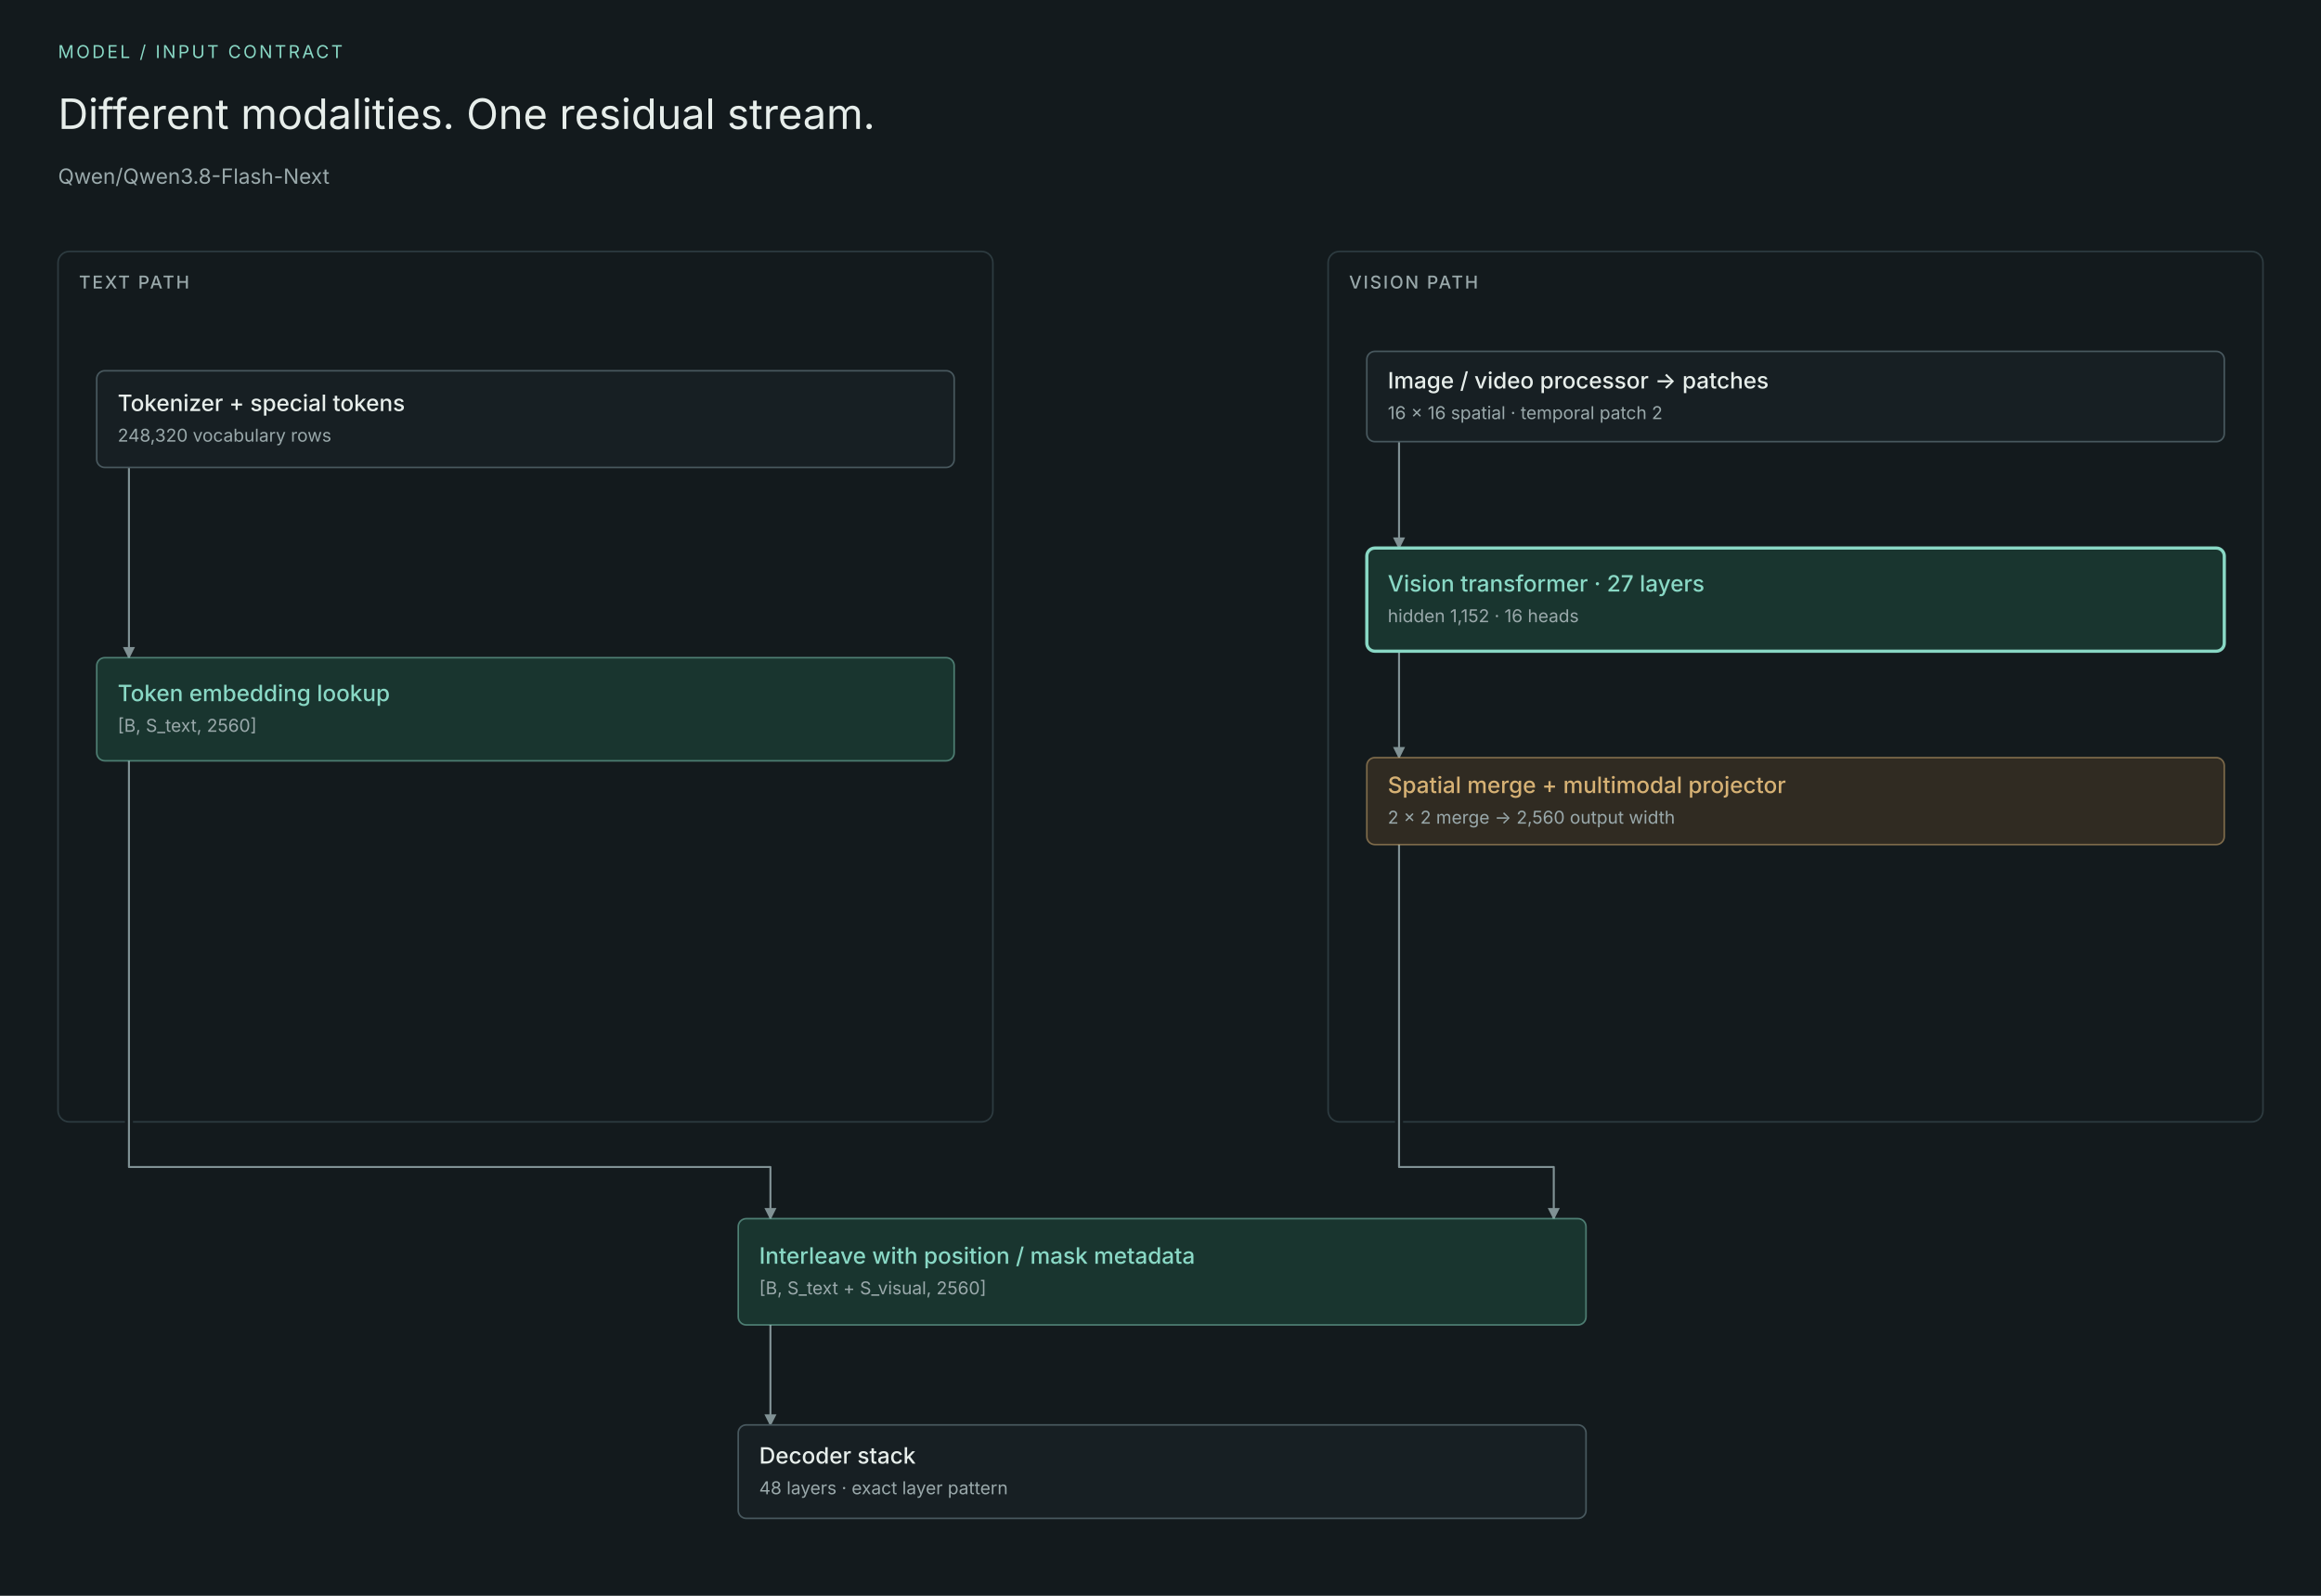
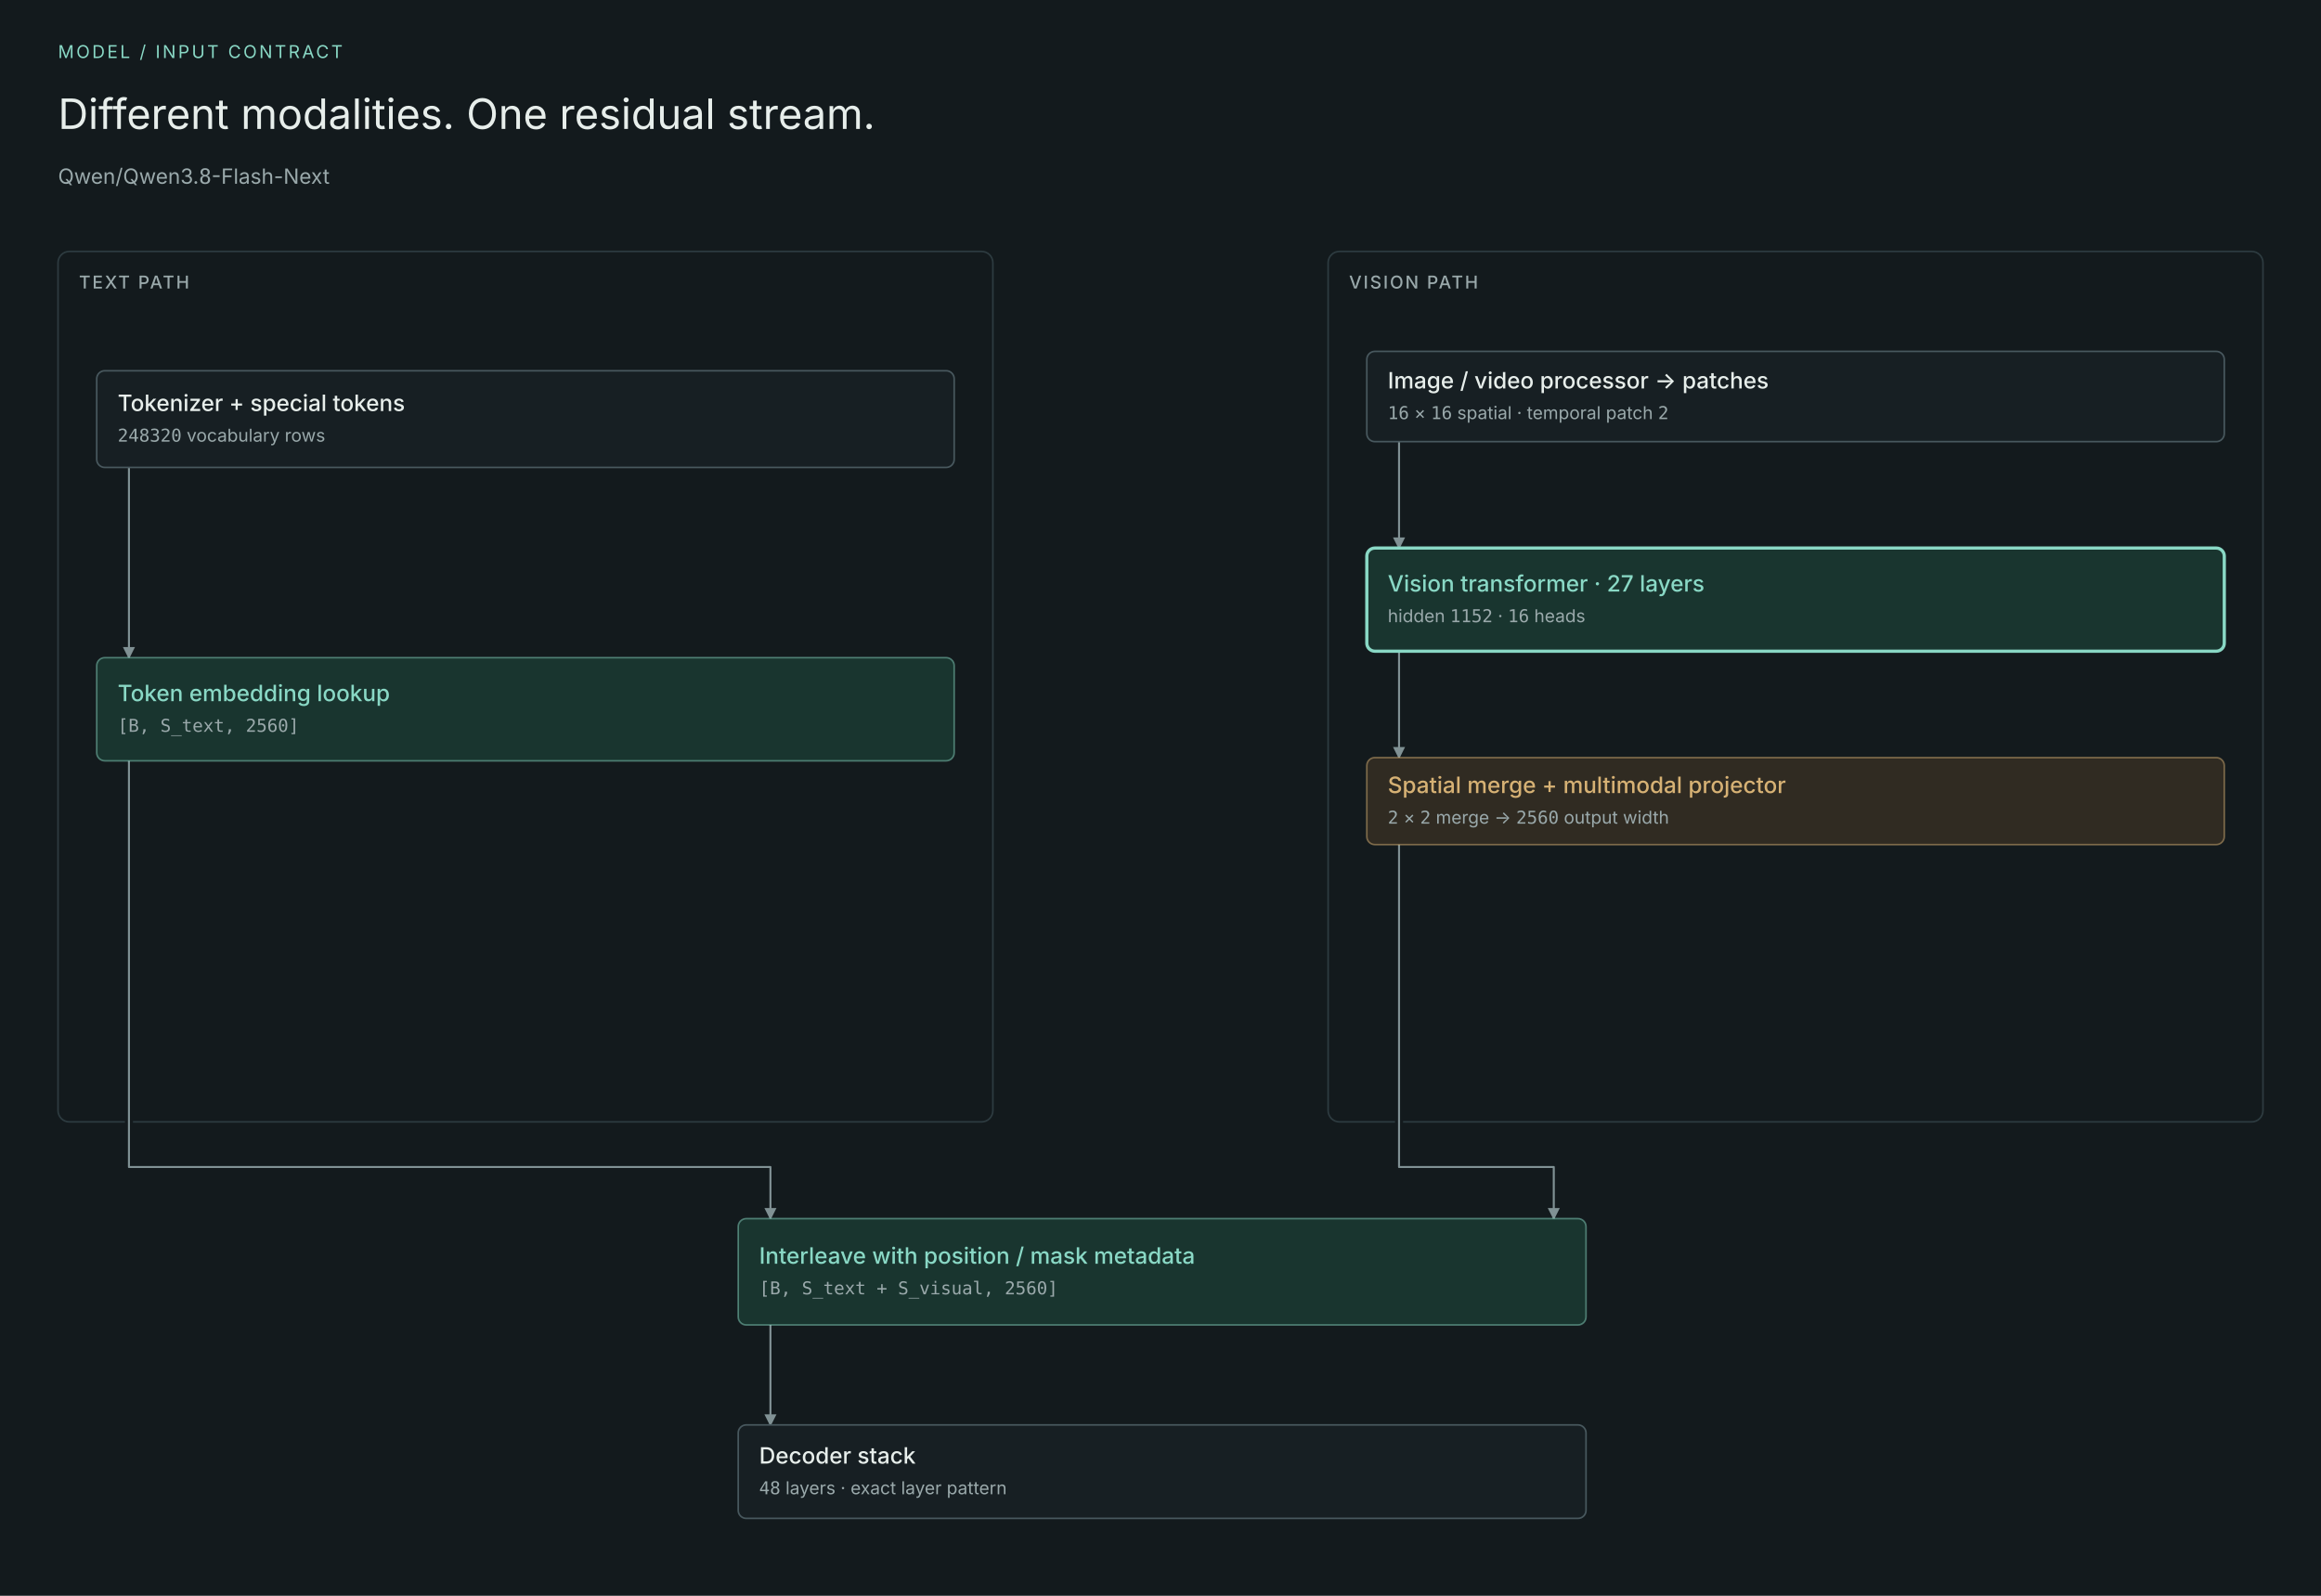
<svg xmlns="http://www.w3.org/2000/svg" class="schematic" id="schematic" viewBox="0 0 1440 990" role="group" aria-label="Qwen3.8 · Flash-Next Architecture schematic" style="fill:rgb(0, 0, 0);fill-opacity:1;stroke:none;stroke-width:1px;stroke-opacity:1;stroke-dasharray:none;stroke-linecap:butt;stroke-linejoin:miter;font-family:Inter, -apple-system, &quot;system-ui&quot;, &quot;Segoe UI&quot;, Arial, sans-serif;font-size:14px;font-weight:400;letter-spacing:normal;text-anchor:start;opacity:1" width="1440" height="990">
  <defs style="fill:rgb(0, 0, 0);fill-opacity:1;stroke:none;stroke-width:1px;stroke-opacity:1;stroke-dasharray:none;stroke-linecap:butt;stroke-linejoin:miter;font-family:Inter, -apple-system, &quot;system-ui&quot;, &quot;Segoe UI&quot;, Arial, sans-serif;font-size:14px;font-weight:400;letter-spacing:normal;text-anchor:start;opacity:1">
    <marker id="arrow-flow" viewBox="0 0 8 8" refX="7" refY="4" markerWidth="6" markerHeight="6" orient="auto-start-reverse" style="fill:rgb(0, 0, 0);fill-opacity:1;stroke:none;stroke-width:1px;stroke-opacity:1;stroke-dasharray:none;stroke-linecap:butt;stroke-linejoin:miter;font-family:Inter, -apple-system, &quot;system-ui&quot;, &quot;Segoe UI&quot;, Arial, sans-serif;font-size:14px;font-weight:400;letter-spacing:normal;text-anchor:start;opacity:1">
      <path d="M 0 0 L 8 4 L 0 8 Z" style="fill:rgb(128, 145, 148);fill-opacity:1;stroke:none;stroke-width:1px;stroke-opacity:1;stroke-dasharray:none;stroke-linecap:butt;stroke-linejoin:miter;font-family:Inter, -apple-system, &quot;system-ui&quot;, &quot;Segoe UI&quot;, Arial, sans-serif;font-size:14px;font-weight:400;letter-spacing:normal;text-anchor:start;opacity:1" />
    </marker>
    <marker id="arrow-state" viewBox="0 0 8 8" refX="7" refY="4" markerWidth="6" markerHeight="6" orient="auto-start-reverse" style="fill:rgb(0, 0, 0);fill-opacity:1;stroke:none;stroke-width:1px;stroke-opacity:1;stroke-dasharray:none;stroke-linecap:butt;stroke-linejoin:miter;font-family:Inter, -apple-system, &quot;system-ui&quot;, &quot;Segoe UI&quot;, Arial, sans-serif;font-size:14px;font-weight:400;letter-spacing:normal;text-anchor:start;opacity:1">
      <path d="M 0 0 L 8 4 L 0 8 Z" style="fill:rgb(214, 177, 116);fill-opacity:1;stroke:none;stroke-width:1px;stroke-opacity:1;stroke-dasharray:none;stroke-linecap:butt;stroke-linejoin:miter;font-family:Inter, -apple-system, &quot;system-ui&quot;, &quot;Segoe UI&quot;, Arial, sans-serif;font-size:14px;font-weight:400;letter-spacing:normal;text-anchor:start;opacity:1" />
    </marker>
    <marker id="arrow-residual" viewBox="0 0 8 8" refX="7" refY="4" markerWidth="6" markerHeight="6" orient="auto-start-reverse" style="fill:rgb(0, 0, 0);fill-opacity:1;stroke:none;stroke-width:1px;stroke-opacity:1;stroke-dasharray:none;stroke-linecap:butt;stroke-linejoin:miter;font-family:Inter, -apple-system, &quot;system-ui&quot;, &quot;Segoe UI&quot;, Arial, sans-serif;font-size:14px;font-weight:400;letter-spacing:normal;text-anchor:start;opacity:1">
      <path d="M 0 0 L 8 4 L 0 8 Z" style="fill:rgb(128, 145, 148);fill-opacity:1;stroke:none;stroke-width:1px;stroke-opacity:1;stroke-dasharray:none;stroke-linecap:butt;stroke-linejoin:miter;font-family:Inter, -apple-system, &quot;system-ui&quot;, &quot;Segoe UI&quot;, Arial, sans-serif;font-size:14px;font-weight:400;letter-spacing:normal;text-anchor:start;opacity:1" />
    </marker>
    <marker id="arrow-comm" viewBox="0 0 8 8" refX="7" refY="4" markerWidth="6" markerHeight="6" orient="auto-start-reverse" style="fill:rgb(0, 0, 0);fill-opacity:1;stroke:none;stroke-width:1px;stroke-opacity:1;stroke-dasharray:none;stroke-linecap:butt;stroke-linejoin:miter;font-family:Inter, -apple-system, &quot;system-ui&quot;, &quot;Segoe UI&quot;, Arial, sans-serif;font-size:14px;font-weight:400;letter-spacing:normal;text-anchor:start;opacity:1">
      <path d="M 0 0 L 8 4 L 0 8 Z" style="fill:rgb(183, 167, 228);fill-opacity:1;stroke:none;stroke-width:1px;stroke-opacity:1;stroke-dasharray:none;stroke-linecap:butt;stroke-linejoin:miter;font-family:Inter, -apple-system, &quot;system-ui&quot;, &quot;Segoe UI&quot;, Arial, sans-serif;font-size:14px;font-weight:400;letter-spacing:normal;text-anchor:start;opacity:1" />
    </marker>
    <marker id="arrow-control" viewBox="0 0 8 8" refX="7" refY="4" markerWidth="6" markerHeight="6" orient="auto-start-reverse" style="fill:rgb(0, 0, 0);fill-opacity:1;stroke:none;stroke-width:1px;stroke-opacity:1;stroke-dasharray:none;stroke-linecap:butt;stroke-linejoin:miter;font-family:Inter, -apple-system, &quot;system-ui&quot;, &quot;Segoe UI&quot;, Arial, sans-serif;font-size:14px;font-weight:400;letter-spacing:normal;text-anchor:start;opacity:1">
      <path d="M 0 0 L 8 4 L 0 8 Z" style="fill:rgb(128, 145, 148);fill-opacity:1;stroke:none;stroke-width:1px;stroke-opacity:1;stroke-dasharray:none;stroke-linecap:butt;stroke-linejoin:miter;font-family:Inter, -apple-system, &quot;system-ui&quot;, &quot;Segoe UI&quot;, Arial, sans-serif;font-size:14px;font-weight:400;letter-spacing:normal;text-anchor:start;opacity:1" />
    </marker>
    <marker id="arrow-delay" viewBox="0 0 8 8" refX="7" refY="4" markerWidth="6" markerHeight="6" orient="auto-start-reverse" style="fill:rgb(0, 0, 0);fill-opacity:1;stroke:none;stroke-width:1px;stroke-opacity:1;stroke-dasharray:none;stroke-linecap:butt;stroke-linejoin:miter;font-family:Inter, -apple-system, &quot;system-ui&quot;, &quot;Segoe UI&quot;, Arial, sans-serif;font-size:14px;font-weight:400;letter-spacing:normal;text-anchor:start;opacity:1">
      <path d="M 0 0 L 8 4 L 0 8 Z" style="fill:rgb(214, 177, 116);fill-opacity:1;stroke:none;stroke-width:1px;stroke-opacity:1;stroke-dasharray:none;stroke-linecap:butt;stroke-linejoin:miter;font-family:Inter, -apple-system, &quot;system-ui&quot;, &quot;Segoe UI&quot;, Arial, sans-serif;font-size:14px;font-weight:400;letter-spacing:normal;text-anchor:start;opacity:1" />
    </marker>
    <marker id="arrow-host" viewBox="0 0 8 8" refX="7" refY="4" markerWidth="6" markerHeight="6" orient="auto-start-reverse" style="fill:rgb(0, 0, 0);fill-opacity:1;stroke:none;stroke-width:1px;stroke-opacity:1;stroke-dasharray:none;stroke-linecap:butt;stroke-linejoin:miter;font-family:Inter, -apple-system, &quot;system-ui&quot;, &quot;Segoe UI&quot;, Arial, sans-serif;font-size:14px;font-weight:400;letter-spacing:normal;text-anchor:start;opacity:1">
      <path d="M 0 0 L 8 4 L 0 8 Z" style="fill:rgb(128, 145, 148);fill-opacity:1;stroke:none;stroke-width:1px;stroke-opacity:1;stroke-dasharray:none;stroke-linecap:butt;stroke-linejoin:miter;font-family:Inter, -apple-system, &quot;system-ui&quot;, &quot;Segoe UI&quot;, Arial, sans-serif;font-size:14px;font-weight:400;letter-spacing:normal;text-anchor:start;opacity:1" />
    </marker>
    <marker id="arrow-nvlink" viewBox="0 0 8 8" refX="7" refY="4" markerWidth="6" markerHeight="6" orient="auto-start-reverse" style="fill:rgb(0, 0, 0);fill-opacity:1;stroke:none;stroke-width:1px;stroke-opacity:1;stroke-dasharray:none;stroke-linecap:butt;stroke-linejoin:miter;font-family:Inter, -apple-system, &quot;system-ui&quot;, &quot;Segoe UI&quot;, Arial, sans-serif;font-size:14px;font-weight:400;letter-spacing:normal;text-anchor:start;opacity:1">
      <path d="M 0 0 L 8 4 L 0 8 Z" style="fill:rgb(128, 145, 148);fill-opacity:1;stroke:none;stroke-width:1px;stroke-opacity:1;stroke-dasharray:none;stroke-linecap:butt;stroke-linejoin:miter;font-family:Inter, -apple-system, &quot;system-ui&quot;, &quot;Segoe UI&quot;, Arial, sans-serif;font-size:14px;font-weight:400;letter-spacing:normal;text-anchor:start;opacity:1" />
    </marker>
    <marker id="arrow-inactive" viewBox="0 0 8 8" refX="7" refY="4" markerWidth="6" markerHeight="6" orient="auto-start-reverse" style="fill:rgb(0, 0, 0);fill-opacity:1;stroke:none;stroke-width:1px;stroke-opacity:1;stroke-dasharray:none;stroke-linecap:butt;stroke-linejoin:miter;font-family:Inter, -apple-system, &quot;system-ui&quot;, &quot;Segoe UI&quot;, Arial, sans-serif;font-size:14px;font-weight:400;letter-spacing:normal;text-anchor:start;opacity:1">
      <path d="M 0 0 L 8 4 L 0 8 Z" style="fill:rgb(128, 145, 148);fill-opacity:1;stroke:none;stroke-width:1px;stroke-opacity:1;stroke-dasharray:none;stroke-linecap:butt;stroke-linejoin:miter;font-family:Inter, -apple-system, &quot;system-ui&quot;, &quot;Segoe UI&quot;, Arial, sans-serif;font-size:14px;font-weight:400;letter-spacing:normal;text-anchor:start;opacity:1" />
    </marker>
  </defs>
  <rect class="canvas-bg" width="1440" height="990" style="fill:rgb(19, 26, 29);fill-opacity:1;stroke:none;stroke-width:1px;stroke-opacity:1;stroke-dasharray:none;stroke-linecap:butt;stroke-linejoin:miter;font-family:Inter, -apple-system, &quot;system-ui&quot;, &quot;Segoe UI&quot;, Arial, sans-serif;font-size:14px;font-weight:400;letter-spacing:normal;text-anchor:start;opacity:1" />
  <g class="diagram-group" data-group="text-input-region" style="fill:rgb(0, 0, 0);fill-opacity:1;stroke:none;stroke-width:1px;stroke-opacity:1;stroke-dasharray:none;stroke-linecap:butt;stroke-linejoin:miter;font-family:Inter, -apple-system, &quot;system-ui&quot;, &quot;Segoe UI&quot;, Arial, sans-serif;font-size:14px;font-weight:400;letter-spacing:normal;text-anchor:start;opacity:1">
    <rect class="group-box" x="36" y="156" width="580" height="540" rx="7" style="fill:none;fill-opacity:1;stroke:rgb(45, 59, 64);stroke-width:1px;stroke-opacity:1;stroke-dasharray:none;stroke-linecap:butt;stroke-linejoin:miter;font-family:Inter, -apple-system, &quot;system-ui&quot;, &quot;Segoe UI&quot;, Arial, sans-serif;font-size:14px;font-weight:400;letter-spacing:normal;text-anchor:start;opacity:1" />
    <text class="group-title" x="49" y="179" style="fill:rgb(154, 169, 171);fill-opacity:1;stroke:none;stroke-width:1px;stroke-opacity:1;stroke-dasharray:none;stroke-linecap:butt;stroke-linejoin:miter;font-family:Inter, -apple-system, &quot;system-ui&quot;, &quot;Segoe UI&quot;, Arial, sans-serif;font-size:11px;font-weight:500;letter-spacing:1.1px;text-anchor:start;opacity:1">TEXT PATH</text>
  </g>
  <g class="diagram-group" data-group="vision-input-region" style="fill:rgb(0, 0, 0);fill-opacity:1;stroke:none;stroke-width:1px;stroke-opacity:1;stroke-dasharray:none;stroke-linecap:butt;stroke-linejoin:miter;font-family:Inter, -apple-system, &quot;system-ui&quot;, &quot;Segoe UI&quot;, Arial, sans-serif;font-size:14px;font-weight:400;letter-spacing:normal;text-anchor:start;opacity:1">
    <rect class="group-box" x="824" y="156" width="580" height="540" rx="7" style="fill:none;fill-opacity:1;stroke:rgb(45, 59, 64);stroke-width:1px;stroke-opacity:1;stroke-dasharray:none;stroke-linecap:butt;stroke-linejoin:miter;font-family:Inter, -apple-system, &quot;system-ui&quot;, &quot;Segoe UI&quot;, Arial, sans-serif;font-size:14px;font-weight:400;letter-spacing:normal;text-anchor:start;opacity:1" />
    <text class="group-title" x="837" y="179" style="fill:rgb(154, 169, 171);fill-opacity:1;stroke:none;stroke-width:1px;stroke-opacity:1;stroke-dasharray:none;stroke-linecap:butt;stroke-linejoin:miter;font-family:Inter, -apple-system, &quot;system-ui&quot;, &quot;Segoe UI&quot;, Arial, sans-serif;font-size:11px;font-weight:500;letter-spacing:1.1px;text-anchor:start;opacity:1">VISION PATH</text>
  </g>
  <g class="edge  " data-edge="wire-0" style="fill:rgb(0, 0, 0);fill-opacity:1;stroke:none;stroke-width:1px;stroke-opacity:1;stroke-dasharray:none;stroke-linecap:butt;stroke-linejoin:miter;font-family:Inter, -apple-system, &quot;system-ui&quot;, &quot;Segoe UI&quot;, Arial, sans-serif;font-size:14px;font-weight:400;letter-spacing:normal;text-anchor:start;opacity:1">
    <path class="wire-halo" d="M80 290 L80 408" style="fill:none;fill-opacity:1;stroke:rgb(19, 26, 29);stroke-width:5px;stroke-opacity:1;stroke-dasharray:none;stroke-linecap:butt;stroke-linejoin:round;font-family:Inter, -apple-system, &quot;system-ui&quot;, &quot;Segoe UI&quot;, Arial, sans-serif;font-size:14px;font-weight:400;letter-spacing:normal;text-anchor:start;opacity:1" />
    <path class="wire flow" d="M80 290 L80 408" marker-end="url(#arrow-flow)" style="fill:none;fill-opacity:1;stroke:rgb(128, 145, 148);stroke-width:1.25px;stroke-opacity:1;stroke-dasharray:none;stroke-linecap:round;stroke-linejoin:round;font-family:Inter, -apple-system, &quot;system-ui&quot;, &quot;Segoe UI&quot;, Arial, sans-serif;font-size:14px;font-weight:400;letter-spacing:normal;text-anchor:start;opacity:1" />
  </g>
  <g class="edge  " data-edge="wire-1" style="fill:rgb(0, 0, 0);fill-opacity:1;stroke:none;stroke-width:1px;stroke-opacity:1;stroke-dasharray:none;stroke-linecap:butt;stroke-linejoin:miter;font-family:Inter, -apple-system, &quot;system-ui&quot;, &quot;Segoe UI&quot;, Arial, sans-serif;font-size:14px;font-weight:400;letter-spacing:normal;text-anchor:start;opacity:1">
    <path class="wire-halo" d="M868 274 L868 340" style="fill:none;fill-opacity:1;stroke:rgb(19, 26, 29);stroke-width:5px;stroke-opacity:1;stroke-dasharray:none;stroke-linecap:butt;stroke-linejoin:round;font-family:Inter, -apple-system, &quot;system-ui&quot;, &quot;Segoe UI&quot;, Arial, sans-serif;font-size:14px;font-weight:400;letter-spacing:normal;text-anchor:start;opacity:1" />
    <path class="wire flow" d="M868 274 L868 340" marker-end="url(#arrow-flow)" style="fill:none;fill-opacity:1;stroke:rgb(128, 145, 148);stroke-width:1.25px;stroke-opacity:1;stroke-dasharray:none;stroke-linecap:round;stroke-linejoin:round;font-family:Inter, -apple-system, &quot;system-ui&quot;, &quot;Segoe UI&quot;, Arial, sans-serif;font-size:14px;font-weight:400;letter-spacing:normal;text-anchor:start;opacity:1" />
  </g>
  <g class="edge  " data-edge="wire-2" style="fill:rgb(0, 0, 0);fill-opacity:1;stroke:none;stroke-width:1px;stroke-opacity:1;stroke-dasharray:none;stroke-linecap:butt;stroke-linejoin:miter;font-family:Inter, -apple-system, &quot;system-ui&quot;, &quot;Segoe UI&quot;, Arial, sans-serif;font-size:14px;font-weight:400;letter-spacing:normal;text-anchor:start;opacity:1">
    <path class="wire-halo" d="M868 404 L868 470" style="fill:none;fill-opacity:1;stroke:rgb(19, 26, 29);stroke-width:5px;stroke-opacity:1;stroke-dasharray:none;stroke-linecap:butt;stroke-linejoin:round;font-family:Inter, -apple-system, &quot;system-ui&quot;, &quot;Segoe UI&quot;, Arial, sans-serif;font-size:14px;font-weight:400;letter-spacing:normal;text-anchor:start;opacity:1" />
    <path class="wire flow" d="M868 404 L868 470" marker-end="url(#arrow-flow)" style="fill:none;fill-opacity:1;stroke:rgb(128, 145, 148);stroke-width:1.25px;stroke-opacity:1;stroke-dasharray:none;stroke-linecap:round;stroke-linejoin:round;font-family:Inter, -apple-system, &quot;system-ui&quot;, &quot;Segoe UI&quot;, Arial, sans-serif;font-size:14px;font-weight:400;letter-spacing:normal;text-anchor:start;opacity:1" />
  </g>
  <g class="edge  " data-edge="wire-3" style="fill:rgb(0, 0, 0);fill-opacity:1;stroke:none;stroke-width:1px;stroke-opacity:1;stroke-dasharray:none;stroke-linecap:butt;stroke-linejoin:miter;font-family:Inter, -apple-system, &quot;system-ui&quot;, &quot;Segoe UI&quot;, Arial, sans-serif;font-size:14px;font-weight:400;letter-spacing:normal;text-anchor:start;opacity:1">
    <path class="wire-halo" d="M80 472 L80 724 L478 724 L478 756" style="fill:none;fill-opacity:1;stroke:rgb(19, 26, 29);stroke-width:5px;stroke-opacity:1;stroke-dasharray:none;stroke-linecap:butt;stroke-linejoin:round;font-family:Inter, -apple-system, &quot;system-ui&quot;, &quot;Segoe UI&quot;, Arial, sans-serif;font-size:14px;font-weight:400;letter-spacing:normal;text-anchor:start;opacity:1" />
    <path class="wire flow" d="M80 472 L80 724 L478 724 L478 756" marker-end="url(#arrow-flow)" style="fill:none;fill-opacity:1;stroke:rgb(128, 145, 148);stroke-width:1.25px;stroke-opacity:1;stroke-dasharray:none;stroke-linecap:round;stroke-linejoin:round;font-family:Inter, -apple-system, &quot;system-ui&quot;, &quot;Segoe UI&quot;, Arial, sans-serif;font-size:14px;font-weight:400;letter-spacing:normal;text-anchor:start;opacity:1" />
  </g>
  <g class="edge  " data-edge="wire-4" style="fill:rgb(0, 0, 0);fill-opacity:1;stroke:none;stroke-width:1px;stroke-opacity:1;stroke-dasharray:none;stroke-linecap:butt;stroke-linejoin:miter;font-family:Inter, -apple-system, &quot;system-ui&quot;, &quot;Segoe UI&quot;, Arial, sans-serif;font-size:14px;font-weight:400;letter-spacing:normal;text-anchor:start;opacity:1">
    <path class="wire-halo" d="M868 524 L868 724 L964 724 L964 756" style="fill:none;fill-opacity:1;stroke:rgb(19, 26, 29);stroke-width:5px;stroke-opacity:1;stroke-dasharray:none;stroke-linecap:butt;stroke-linejoin:round;font-family:Inter, -apple-system, &quot;system-ui&quot;, &quot;Segoe UI&quot;, Arial, sans-serif;font-size:14px;font-weight:400;letter-spacing:normal;text-anchor:start;opacity:1" />
    <path class="wire flow" d="M868 524 L868 724 L964 724 L964 756" marker-end="url(#arrow-flow)" style="fill:none;fill-opacity:1;stroke:rgb(128, 145, 148);stroke-width:1.25px;stroke-opacity:1;stroke-dasharray:none;stroke-linecap:round;stroke-linejoin:round;font-family:Inter, -apple-system, &quot;system-ui&quot;, &quot;Segoe UI&quot;, Arial, sans-serif;font-size:14px;font-weight:400;letter-spacing:normal;text-anchor:start;opacity:1" />
  </g>
  <g class="edge  " data-edge="wire-5" style="fill:rgb(0, 0, 0);fill-opacity:1;stroke:none;stroke-width:1px;stroke-opacity:1;stroke-dasharray:none;stroke-linecap:butt;stroke-linejoin:miter;font-family:Inter, -apple-system, &quot;system-ui&quot;, &quot;Segoe UI&quot;, Arial, sans-serif;font-size:14px;font-weight:400;letter-spacing:normal;text-anchor:start;opacity:1">
    <path class="wire-halo" d="M478 822 L478 884" style="fill:none;fill-opacity:1;stroke:rgb(19, 26, 29);stroke-width:5px;stroke-opacity:1;stroke-dasharray:none;stroke-linecap:butt;stroke-linejoin:round;font-family:Inter, -apple-system, &quot;system-ui&quot;, &quot;Segoe UI&quot;, Arial, sans-serif;font-size:14px;font-weight:400;letter-spacing:normal;text-anchor:start;opacity:1" />
    <path class="wire flow" d="M478 822 L478 884" marker-end="url(#arrow-flow)" style="fill:none;fill-opacity:1;stroke:rgb(128, 145, 148);stroke-width:1.25px;stroke-opacity:1;stroke-dasharray:none;stroke-linecap:round;stroke-linejoin:round;font-family:Inter, -apple-system, &quot;system-ui&quot;, &quot;Segoe UI&quot;, Arial, sans-serif;font-size:14px;font-weight:400;letter-spacing:normal;text-anchor:start;opacity:1" />
  </g>
-   <g class="node op neutral    " data-node="tokenizer" role="button" aria-label="Tokenizer + special tokens — 248,320 vocabulary rows" style="fill:rgb(0, 0, 0);fill-opacity:1;stroke:none;stroke-width:1px;stroke-opacity:1;stroke-dasharray:none;stroke-linecap:butt;stroke-linejoin:miter;font-family:Inter, -apple-system, &quot;system-ui&quot;, &quot;Segoe UI&quot;, Arial, sans-serif;font-size:14px;font-weight:400;letter-spacing:normal;text-anchor:start;opacity:1">
+   <g class="node op neutral    " data-node="tokenizer" role="button" aria-label="Tokenizer + special tokens — 248320 vocabulary rows" style="fill:rgb(0, 0, 0);fill-opacity:1;stroke:none;stroke-width:1px;stroke-opacity:1;stroke-dasharray:none;stroke-linecap:butt;stroke-linejoin:miter;font-family:Inter, -apple-system, &quot;system-ui&quot;, &quot;Segoe UI&quot;, Arial, sans-serif;font-size:14px;font-weight:400;letter-spacing:normal;text-anchor:start;opacity:1">
    <rect class="node-box" x="60" y="230" width="532" height="60" rx="5" style="fill:rgb(23, 31, 35);fill-opacity:1;stroke:rgb(72, 88, 94);stroke-width:1px;stroke-opacity:1;stroke-dasharray:none;stroke-linecap:butt;stroke-linejoin:miter;font-family:Inter, -apple-system, &quot;system-ui&quot;, &quot;Segoe UI&quot;, Arial, sans-serif;font-size:14px;font-weight:400;letter-spacing:normal;text-anchor:start;opacity:1" />
    <text class="node-title" x="73" y="255" style="fill:rgb(231, 238, 235);fill-opacity:1;stroke:none;stroke-width:1px;stroke-opacity:1;stroke-dasharray:none;stroke-linecap:butt;stroke-linejoin:miter;font-family:Inter, -apple-system, &quot;system-ui&quot;, &quot;Segoe UI&quot;, Arial, sans-serif;font-size:14px;font-weight:550;letter-spacing:normal;text-anchor:start;opacity:1">Tokenizer + special tokens</text>
-     <text class="node-sub" x="73" y="274" style="fill:rgb(154, 169, 171);fill-opacity:1;stroke:none;stroke-width:1px;stroke-opacity:1;stroke-dasharray:none;stroke-linecap:butt;stroke-linejoin:miter;font-family:Inter, -apple-system, &quot;system-ui&quot;, &quot;Segoe UI&quot;, Arial, sans-serif;font-size:11px;font-weight:400;letter-spacing:normal;text-anchor:start;opacity:1">248,320 vocabulary rows</text>
+     <text class="node-sub" x="73" y="274" style="fill:rgb(154, 169, 171);fill-opacity:1;stroke:none;stroke-width:1px;stroke-opacity:1;stroke-dasharray:none;stroke-linecap:butt;stroke-linejoin:miter;font-family:Inter, -apple-system, &quot;system-ui&quot;, &quot;Segoe UI&quot;, Arial, sans-serif;font-size:11px;font-weight:400;letter-spacing:normal;text-anchor:start;opacity:1">
+       <tspan class="numeric-token" style="fill:rgb(154, 169, 171);fill-opacity:1;stroke:none;stroke-width:1px;stroke-opacity:1;stroke-dasharray:none;stroke-linecap:butt;stroke-linejoin:miter;font-family:ui-monospace, SFMono-Regular, Consolas, monospace;font-size:11px;font-weight:400;letter-spacing:normal;text-anchor:start;opacity:1">248320</tspan> vocabulary rows</text>
  </g>
  <g class="node op compute    " data-node="text-embeddings" role="button" aria-label="Token embedding lookup — [B, S_text, 2560]" style="fill:rgb(0, 0, 0);fill-opacity:1;stroke:none;stroke-width:1px;stroke-opacity:1;stroke-dasharray:none;stroke-linecap:butt;stroke-linejoin:miter;font-family:Inter, -apple-system, &quot;system-ui&quot;, &quot;Segoe UI&quot;, Arial, sans-serif;font-size:14px;font-weight:400;letter-spacing:normal;text-anchor:start;opacity:1">
    <rect class="node-box" x="60" y="408" width="532" height="64" rx="5" style="fill:rgb(25, 53, 47);fill-opacity:1;stroke:rgb(137, 216, 197);stroke-width:1px;stroke-opacity:0.48;stroke-dasharray:none;stroke-linecap:butt;stroke-linejoin:miter;font-family:Inter, -apple-system, &quot;system-ui&quot;, &quot;Segoe UI&quot;, Arial, sans-serif;font-size:14px;font-weight:400;letter-spacing:normal;text-anchor:start;opacity:1" />
    <text class="node-title" x="73" y="435" style="fill:rgb(137, 216, 197);fill-opacity:1;stroke:none;stroke-width:1px;stroke-opacity:1;stroke-dasharray:none;stroke-linecap:butt;stroke-linejoin:miter;font-family:Inter, -apple-system, &quot;system-ui&quot;, &quot;Segoe UI&quot;, Arial, sans-serif;font-size:14px;font-weight:550;letter-spacing:normal;text-anchor:start;opacity:1">Token embedding lookup</text>
-     <text class="node-sub" x="73" y="454" style="fill:rgb(154, 169, 171);fill-opacity:1;stroke:none;stroke-width:1px;stroke-opacity:1;stroke-dasharray:none;stroke-linecap:butt;stroke-linejoin:miter;font-family:Inter, -apple-system, &quot;system-ui&quot;, &quot;Segoe UI&quot;, Arial, sans-serif;font-size:11px;font-weight:400;letter-spacing:normal;text-anchor:start;opacity:1">[B, S_text, 2560]</text>
+     <text class="node-sub" x="73" y="454" style="fill:rgb(154, 169, 171);fill-opacity:1;stroke:none;stroke-width:1px;stroke-opacity:1;stroke-dasharray:none;stroke-linecap:butt;stroke-linejoin:miter;font-family:Inter, -apple-system, &quot;system-ui&quot;, &quot;Segoe UI&quot;, Arial, sans-serif;font-size:11px;font-weight:400;letter-spacing:normal;text-anchor:start;opacity:1">
+       <tspan class="numeric-token" style="fill:rgb(154, 169, 171);fill-opacity:1;stroke:none;stroke-width:1px;stroke-opacity:1;stroke-dasharray:none;stroke-linecap:butt;stroke-linejoin:miter;font-family:ui-monospace, SFMono-Regular, Consolas, monospace;font-size:11px;font-weight:400;letter-spacing:normal;text-anchor:start;opacity:1">[B, S_text, 2560]</tspan>
+     </text>
  </g>
  <g class="node op neutral    " data-node="patches" role="button" aria-label="Image / video processor → patches — 16 × 16 spatial · temporal patch 2" style="fill:rgb(0, 0, 0);fill-opacity:1;stroke:none;stroke-width:1px;stroke-opacity:1;stroke-dasharray:none;stroke-linecap:butt;stroke-linejoin:miter;font-family:Inter, -apple-system, &quot;system-ui&quot;, &quot;Segoe UI&quot;, Arial, sans-serif;font-size:14px;font-weight:400;letter-spacing:normal;text-anchor:start;opacity:1">
    <rect class="node-box" x="848" y="218" width="532" height="56" rx="5" style="fill:rgb(23, 31, 35);fill-opacity:1;stroke:rgb(72, 88, 94);stroke-width:1px;stroke-opacity:1;stroke-dasharray:none;stroke-linecap:butt;stroke-linejoin:miter;font-family:Inter, -apple-system, &quot;system-ui&quot;, &quot;Segoe UI&quot;, Arial, sans-serif;font-size:14px;font-weight:400;letter-spacing:normal;text-anchor:start;opacity:1" />
    <text class="node-title" x="861" y="241" style="fill:rgb(231, 238, 235);fill-opacity:1;stroke:none;stroke-width:1px;stroke-opacity:1;stroke-dasharray:none;stroke-linecap:butt;stroke-linejoin:miter;font-family:Inter, -apple-system, &quot;system-ui&quot;, &quot;Segoe UI&quot;, Arial, sans-serif;font-size:14px;font-weight:550;letter-spacing:normal;text-anchor:start;opacity:1">Image / video processor → patches</text>
-     <text class="node-sub" x="861" y="260" style="fill:rgb(154, 169, 171);fill-opacity:1;stroke:none;stroke-width:1px;stroke-opacity:1;stroke-dasharray:none;stroke-linecap:butt;stroke-linejoin:miter;font-family:Inter, -apple-system, &quot;system-ui&quot;, &quot;Segoe UI&quot;, Arial, sans-serif;font-size:11px;font-weight:400;letter-spacing:normal;text-anchor:start;opacity:1">16 × 16 spatial · temporal patch 2</text>
+     <text class="node-sub" x="861" y="260" style="fill:rgb(154, 169, 171);fill-opacity:1;stroke:none;stroke-width:1px;stroke-opacity:1;stroke-dasharray:none;stroke-linecap:butt;stroke-linejoin:miter;font-family:Inter, -apple-system, &quot;system-ui&quot;, &quot;Segoe UI&quot;, Arial, sans-serif;font-size:11px;font-weight:400;letter-spacing:normal;text-anchor:start;opacity:1">
+       <tspan class="numeric-token" style="fill:rgb(154, 169, 171);fill-opacity:1;stroke:none;stroke-width:1px;stroke-opacity:1;stroke-dasharray:none;stroke-linecap:butt;stroke-linejoin:miter;font-family:ui-monospace, SFMono-Regular, Consolas, monospace;font-size:11px;font-weight:400;letter-spacing:normal;text-anchor:start;opacity:1">16</tspan> × <tspan class="numeric-token" style="fill:rgb(154, 169, 171);fill-opacity:1;stroke:none;stroke-width:1px;stroke-opacity:1;stroke-dasharray:none;stroke-linecap:butt;stroke-linejoin:miter;font-family:ui-monospace, SFMono-Regular, Consolas, monospace;font-size:11px;font-weight:400;letter-spacing:normal;text-anchor:start;opacity:1">16</tspan> spatial · temporal patch <tspan class="numeric-token" style="fill:rgb(154, 169, 171);fill-opacity:1;stroke:none;stroke-width:1px;stroke-opacity:1;stroke-dasharray:none;stroke-linecap:butt;stroke-linejoin:miter;font-family:ui-monospace, SFMono-Regular, Consolas, monospace;font-size:11px;font-weight:400;letter-spacing:normal;text-anchor:start;opacity:1">2</tspan>
+     </text>
  </g>
-   <g class="node op compute   selected " data-node="vision-tower" role="button" aria-label="Vision transformer · 27 layers — hidden 1,152 · 16 heads" style="fill:rgb(0, 0, 0);fill-opacity:1;stroke:none;stroke-width:1px;stroke-opacity:1;stroke-dasharray:none;stroke-linecap:butt;stroke-linejoin:miter;font-family:Inter, -apple-system, &quot;system-ui&quot;, &quot;Segoe UI&quot;, Arial, sans-serif;font-size:14px;font-weight:400;letter-spacing:normal;text-anchor:start;opacity:1">
+   <g class="node op compute   selected " data-node="vision-tower" role="button" aria-label="Vision transformer · 27 layers — hidden 1152 · 16 heads" style="fill:rgb(0, 0, 0);fill-opacity:1;stroke:none;stroke-width:1px;stroke-opacity:1;stroke-dasharray:none;stroke-linecap:butt;stroke-linejoin:miter;font-family:Inter, -apple-system, &quot;system-ui&quot;, &quot;Segoe UI&quot;, Arial, sans-serif;font-size:14px;font-weight:400;letter-spacing:normal;text-anchor:start;opacity:1">
    <rect class="node-box" x="848" y="340" width="532" height="64" rx="5" style="fill:rgb(25, 53, 47);fill-opacity:1;stroke:rgb(137, 216, 197);stroke-width:2px;stroke-opacity:1;stroke-dasharray:none;stroke-linecap:butt;stroke-linejoin:miter;font-family:Inter, -apple-system, &quot;system-ui&quot;, &quot;Segoe UI&quot;, Arial, sans-serif;font-size:14px;font-weight:400;letter-spacing:normal;text-anchor:start;opacity:1" />
    <text class="node-title" x="861" y="367" style="fill:rgb(137, 216, 197);fill-opacity:1;stroke:none;stroke-width:1px;stroke-opacity:1;stroke-dasharray:none;stroke-linecap:butt;stroke-linejoin:miter;font-family:Inter, -apple-system, &quot;system-ui&quot;, &quot;Segoe UI&quot;, Arial, sans-serif;font-size:14px;font-weight:550;letter-spacing:normal;text-anchor:start;opacity:1">Vision transformer · 27 layers</text>
-     <text class="node-sub" x="861" y="386" style="fill:rgb(154, 169, 171);fill-opacity:1;stroke:none;stroke-width:1px;stroke-opacity:1;stroke-dasharray:none;stroke-linecap:butt;stroke-linejoin:miter;font-family:Inter, -apple-system, &quot;system-ui&quot;, &quot;Segoe UI&quot;, Arial, sans-serif;font-size:11px;font-weight:400;letter-spacing:normal;text-anchor:start;opacity:1">hidden 1,152 · 16 heads</text>
+     <text class="node-sub" x="861" y="386" style="fill:rgb(154, 169, 171);fill-opacity:1;stroke:none;stroke-width:1px;stroke-opacity:1;stroke-dasharray:none;stroke-linecap:butt;stroke-linejoin:miter;font-family:Inter, -apple-system, &quot;system-ui&quot;, &quot;Segoe UI&quot;, Arial, sans-serif;font-size:11px;font-weight:400;letter-spacing:normal;text-anchor:start;opacity:1">hidden <tspan class="numeric-token" style="fill:rgb(154, 169, 171);fill-opacity:1;stroke:none;stroke-width:1px;stroke-opacity:1;stroke-dasharray:none;stroke-linecap:butt;stroke-linejoin:miter;font-family:ui-monospace, SFMono-Regular, Consolas, monospace;font-size:11px;font-weight:400;letter-spacing:normal;text-anchor:start;opacity:1">1152</tspan> · <tspan class="numeric-token" style="fill:rgb(154, 169, 171);fill-opacity:1;stroke:none;stroke-width:1px;stroke-opacity:1;stroke-dasharray:none;stroke-linecap:butt;stroke-linejoin:miter;font-family:ui-monospace, SFMono-Regular, Consolas, monospace;font-size:11px;font-weight:400;letter-spacing:normal;text-anchor:start;opacity:1">16</tspan> heads</text>
  </g>
-   <g class="node op state    " data-node="vision-merge" role="button" aria-label="Spatial merge + multimodal projector — 2 × 2 merge → 2,560 output width" style="fill:rgb(0, 0, 0);fill-opacity:1;stroke:none;stroke-width:1px;stroke-opacity:1;stroke-dasharray:none;stroke-linecap:butt;stroke-linejoin:miter;font-family:Inter, -apple-system, &quot;system-ui&quot;, &quot;Segoe UI&quot;, Arial, sans-serif;font-size:14px;font-weight:400;letter-spacing:normal;text-anchor:start;opacity:1">
+   <g class="node op state    " data-node="vision-merge" role="button" aria-label="Spatial merge + multimodal projector — 2 × 2 merge → 2560 output width" style="fill:rgb(0, 0, 0);fill-opacity:1;stroke:none;stroke-width:1px;stroke-opacity:1;stroke-dasharray:none;stroke-linecap:butt;stroke-linejoin:miter;font-family:Inter, -apple-system, &quot;system-ui&quot;, &quot;Segoe UI&quot;, Arial, sans-serif;font-size:14px;font-weight:400;letter-spacing:normal;text-anchor:start;opacity:1">
    <rect class="node-box" x="848" y="470" width="532" height="54" rx="5" style="fill:rgb(48, 43, 34);fill-opacity:1;stroke:rgb(214, 177, 116);stroke-width:1px;stroke-opacity:0.5;stroke-dasharray:none;stroke-linecap:butt;stroke-linejoin:miter;font-family:Inter, -apple-system, &quot;system-ui&quot;, &quot;Segoe UI&quot;, Arial, sans-serif;font-size:14px;font-weight:400;letter-spacing:normal;text-anchor:start;opacity:1" />
    <text class="node-title" x="861" y="492" style="fill:rgb(214, 177, 116);fill-opacity:1;stroke:none;stroke-width:1px;stroke-opacity:1;stroke-dasharray:none;stroke-linecap:butt;stroke-linejoin:miter;font-family:Inter, -apple-system, &quot;system-ui&quot;, &quot;Segoe UI&quot;, Arial, sans-serif;font-size:14px;font-weight:550;letter-spacing:normal;text-anchor:start;opacity:1">Spatial merge + multimodal projector</text>
-     <text class="node-sub" x="861" y="511" style="fill:rgb(154, 169, 171);fill-opacity:1;stroke:none;stroke-width:1px;stroke-opacity:1;stroke-dasharray:none;stroke-linecap:butt;stroke-linejoin:miter;font-family:Inter, -apple-system, &quot;system-ui&quot;, &quot;Segoe UI&quot;, Arial, sans-serif;font-size:11px;font-weight:400;letter-spacing:normal;text-anchor:start;opacity:1">2 × 2 merge → 2,560 output width</text>
+     <text class="node-sub" x="861" y="511" style="fill:rgb(154, 169, 171);fill-opacity:1;stroke:none;stroke-width:1px;stroke-opacity:1;stroke-dasharray:none;stroke-linecap:butt;stroke-linejoin:miter;font-family:Inter, -apple-system, &quot;system-ui&quot;, &quot;Segoe UI&quot;, Arial, sans-serif;font-size:11px;font-weight:400;letter-spacing:normal;text-anchor:start;opacity:1">
+       <tspan class="numeric-token" style="fill:rgb(154, 169, 171);fill-opacity:1;stroke:none;stroke-width:1px;stroke-opacity:1;stroke-dasharray:none;stroke-linecap:butt;stroke-linejoin:miter;font-family:ui-monospace, SFMono-Regular, Consolas, monospace;font-size:11px;font-weight:400;letter-spacing:normal;text-anchor:start;opacity:1">2</tspan> × <tspan class="numeric-token" style="fill:rgb(154, 169, 171);fill-opacity:1;stroke:none;stroke-width:1px;stroke-opacity:1;stroke-dasharray:none;stroke-linecap:butt;stroke-linejoin:miter;font-family:ui-monospace, SFMono-Regular, Consolas, monospace;font-size:11px;font-weight:400;letter-spacing:normal;text-anchor:start;opacity:1">2</tspan> merge → <tspan class="numeric-token" style="fill:rgb(154, 169, 171);fill-opacity:1;stroke:none;stroke-width:1px;stroke-opacity:1;stroke-dasharray:none;stroke-linecap:butt;stroke-linejoin:miter;font-family:ui-monospace, SFMono-Regular, Consolas, monospace;font-size:11px;font-weight:400;letter-spacing:normal;text-anchor:start;opacity:1">2560</tspan> output width</text>
  </g>
  <g class="node op compute    " data-node="interleave" role="button" aria-label="Interleave with position / mask metadata — [B, S_text + S_visual, 2560]" style="fill:rgb(0, 0, 0);fill-opacity:1;stroke:none;stroke-width:1px;stroke-opacity:1;stroke-dasharray:none;stroke-linecap:butt;stroke-linejoin:miter;font-family:Inter, -apple-system, &quot;system-ui&quot;, &quot;Segoe UI&quot;, Arial, sans-serif;font-size:14px;font-weight:400;letter-spacing:normal;text-anchor:start;opacity:1">
    <rect class="node-box" x="458" y="756" width="526" height="66" rx="5" style="fill:rgb(25, 53, 47);fill-opacity:1;stroke:rgb(137, 216, 197);stroke-width:1px;stroke-opacity:0.48;stroke-dasharray:none;stroke-linecap:butt;stroke-linejoin:miter;font-family:Inter, -apple-system, &quot;system-ui&quot;, &quot;Segoe UI&quot;, Arial, sans-serif;font-size:14px;font-weight:400;letter-spacing:normal;text-anchor:start;opacity:1" />
    <text class="node-title" x="471" y="784" style="fill:rgb(137, 216, 197);fill-opacity:1;stroke:none;stroke-width:1px;stroke-opacity:1;stroke-dasharray:none;stroke-linecap:butt;stroke-linejoin:miter;font-family:Inter, -apple-system, &quot;system-ui&quot;, &quot;Segoe UI&quot;, Arial, sans-serif;font-size:14px;font-weight:550;letter-spacing:normal;text-anchor:start;opacity:1">Interleave with position / mask metadata</text>
-     <text class="node-sub" x="471" y="803" style="fill:rgb(154, 169, 171);fill-opacity:1;stroke:none;stroke-width:1px;stroke-opacity:1;stroke-dasharray:none;stroke-linecap:butt;stroke-linejoin:miter;font-family:Inter, -apple-system, &quot;system-ui&quot;, &quot;Segoe UI&quot;, Arial, sans-serif;font-size:11px;font-weight:400;letter-spacing:normal;text-anchor:start;opacity:1">[B, S_text + S_visual, 2560]</text>
+     <text class="node-sub" x="471" y="803" style="fill:rgb(154, 169, 171);fill-opacity:1;stroke:none;stroke-width:1px;stroke-opacity:1;stroke-dasharray:none;stroke-linecap:butt;stroke-linejoin:miter;font-family:Inter, -apple-system, &quot;system-ui&quot;, &quot;Segoe UI&quot;, Arial, sans-serif;font-size:11px;font-weight:400;letter-spacing:normal;text-anchor:start;opacity:1">
+       <tspan class="numeric-token" style="fill:rgb(154, 169, 171);fill-opacity:1;stroke:none;stroke-width:1px;stroke-opacity:1;stroke-dasharray:none;stroke-linecap:butt;stroke-linejoin:miter;font-family:ui-monospace, SFMono-Regular, Consolas, monospace;font-size:11px;font-weight:400;letter-spacing:normal;text-anchor:start;opacity:1">[B, S_text + S_visual, 2560]</tspan>
+     </text>
  </g>
  <g class="node op neutral    " data-node="decoder-entry" role="button" aria-label="Decoder stack — 48 layers · exact layer pattern" style="fill:rgb(0, 0, 0);fill-opacity:1;stroke:none;stroke-width:1px;stroke-opacity:1;stroke-dasharray:none;stroke-linecap:butt;stroke-linejoin:miter;font-family:Inter, -apple-system, &quot;system-ui&quot;, &quot;Segoe UI&quot;, Arial, sans-serif;font-size:14px;font-weight:400;letter-spacing:normal;text-anchor:start;opacity:1">
    <rect class="node-box" x="458" y="884" width="526" height="58" rx="5" style="fill:rgb(23, 31, 35);fill-opacity:1;stroke:rgb(72, 88, 94);stroke-width:1px;stroke-opacity:1;stroke-dasharray:none;stroke-linecap:butt;stroke-linejoin:miter;font-family:Inter, -apple-system, &quot;system-ui&quot;, &quot;Segoe UI&quot;, Arial, sans-serif;font-size:14px;font-weight:400;letter-spacing:normal;text-anchor:start;opacity:1" />
    <text class="node-title" x="471" y="908" style="fill:rgb(231, 238, 235);fill-opacity:1;stroke:none;stroke-width:1px;stroke-opacity:1;stroke-dasharray:none;stroke-linecap:butt;stroke-linejoin:miter;font-family:Inter, -apple-system, &quot;system-ui&quot;, &quot;Segoe UI&quot;, Arial, sans-serif;font-size:14px;font-weight:550;letter-spacing:normal;text-anchor:start;opacity:1">Decoder stack</text>
-     <text class="node-sub" x="471" y="927" style="fill:rgb(154, 169, 171);fill-opacity:1;stroke:none;stroke-width:1px;stroke-opacity:1;stroke-dasharray:none;stroke-linecap:butt;stroke-linejoin:miter;font-family:Inter, -apple-system, &quot;system-ui&quot;, &quot;Segoe UI&quot;, Arial, sans-serif;font-size:11px;font-weight:400;letter-spacing:normal;text-anchor:start;opacity:1">48 layers · exact layer pattern</text>
+     <text class="node-sub" x="471" y="927" style="fill:rgb(154, 169, 171);fill-opacity:1;stroke:none;stroke-width:1px;stroke-opacity:1;stroke-dasharray:none;stroke-linecap:butt;stroke-linejoin:miter;font-family:Inter, -apple-system, &quot;system-ui&quot;, &quot;Segoe UI&quot;, Arial, sans-serif;font-size:11px;font-weight:400;letter-spacing:normal;text-anchor:start;opacity:1">
+       <tspan class="numeric-token" style="fill:rgb(154, 169, 171);fill-opacity:1;stroke:none;stroke-width:1px;stroke-opacity:1;stroke-dasharray:none;stroke-linecap:butt;stroke-linejoin:miter;font-family:ui-monospace, SFMono-Regular, Consolas, monospace;font-size:11px;font-weight:400;letter-spacing:normal;text-anchor:start;opacity:1">48</tspan> layers · exact layer pattern</text>
  </g>
  <text class="label compute" data-label="label-0" x="36" y="36" style="fill:rgb(137, 216, 197);fill-opacity:1;stroke:none;stroke-width:1px;stroke-opacity:1;stroke-dasharray:none;stroke-linecap:butt;stroke-linejoin:miter;font-family:Inter, -apple-system, &quot;system-ui&quot;, &quot;Segoe UI&quot;, Arial, sans-serif;font-size:11px;font-weight:400;letter-spacing:1.4px;text-anchor:start;opacity:1">MODEL / INPUT CONTRACT</text>
  <text class="label text" data-label="label-1" x="36" y="80" style="fill:rgb(231, 238, 235);fill-opacity:1;stroke:none;stroke-width:1px;stroke-opacity:1;stroke-dasharray:none;stroke-linecap:butt;stroke-linejoin:miter;font-family:Inter, -apple-system, &quot;system-ui&quot;, &quot;Segoe UI&quot;, Arial, sans-serif;font-size:26px;font-weight:400;letter-spacing:normal;text-anchor:start;opacity:1">Different modalities. One residual stream.</text>
-   <text class="label muted" data-label="label-2" x="36" y="114" style="fill:rgb(154, 169, 171);fill-opacity:1;stroke:none;stroke-width:1px;stroke-opacity:1;stroke-dasharray:none;stroke-linecap:butt;stroke-linejoin:miter;font-family:Inter, -apple-system, &quot;system-ui&quot;, &quot;Segoe UI&quot;, Arial, sans-serif;font-size:13px;font-weight:400;letter-spacing:normal;text-anchor:start;opacity:1">Qwen/Qwen3.8-Flash-Next</text>
+   <text class="label muted" data-label="label-2" x="36" y="114" style="fill:rgb(154, 169, 171);fill-opacity:1;stroke:none;stroke-width:1px;stroke-opacity:1;stroke-dasharray:none;stroke-linecap:butt;stroke-linejoin:miter;font-family:Inter, -apple-system, &quot;system-ui&quot;, &quot;Segoe UI&quot;, Arial, sans-serif;font-size:13px;font-weight:400;letter-spacing:normal;text-anchor:start;opacity:1">Qwen/Qwen3.<tspan class="numeric-token" style="fill:rgb(154, 169, 171);fill-opacity:1;stroke:none;stroke-width:1px;stroke-opacity:1;stroke-dasharray:none;stroke-linecap:butt;stroke-linejoin:miter;font-family:ui-monospace, SFMono-Regular, Consolas, monospace;font-size:13px;font-weight:400;letter-spacing:normal;text-anchor:start;opacity:1">8</tspan>-Flash-Next</text>
</svg>
